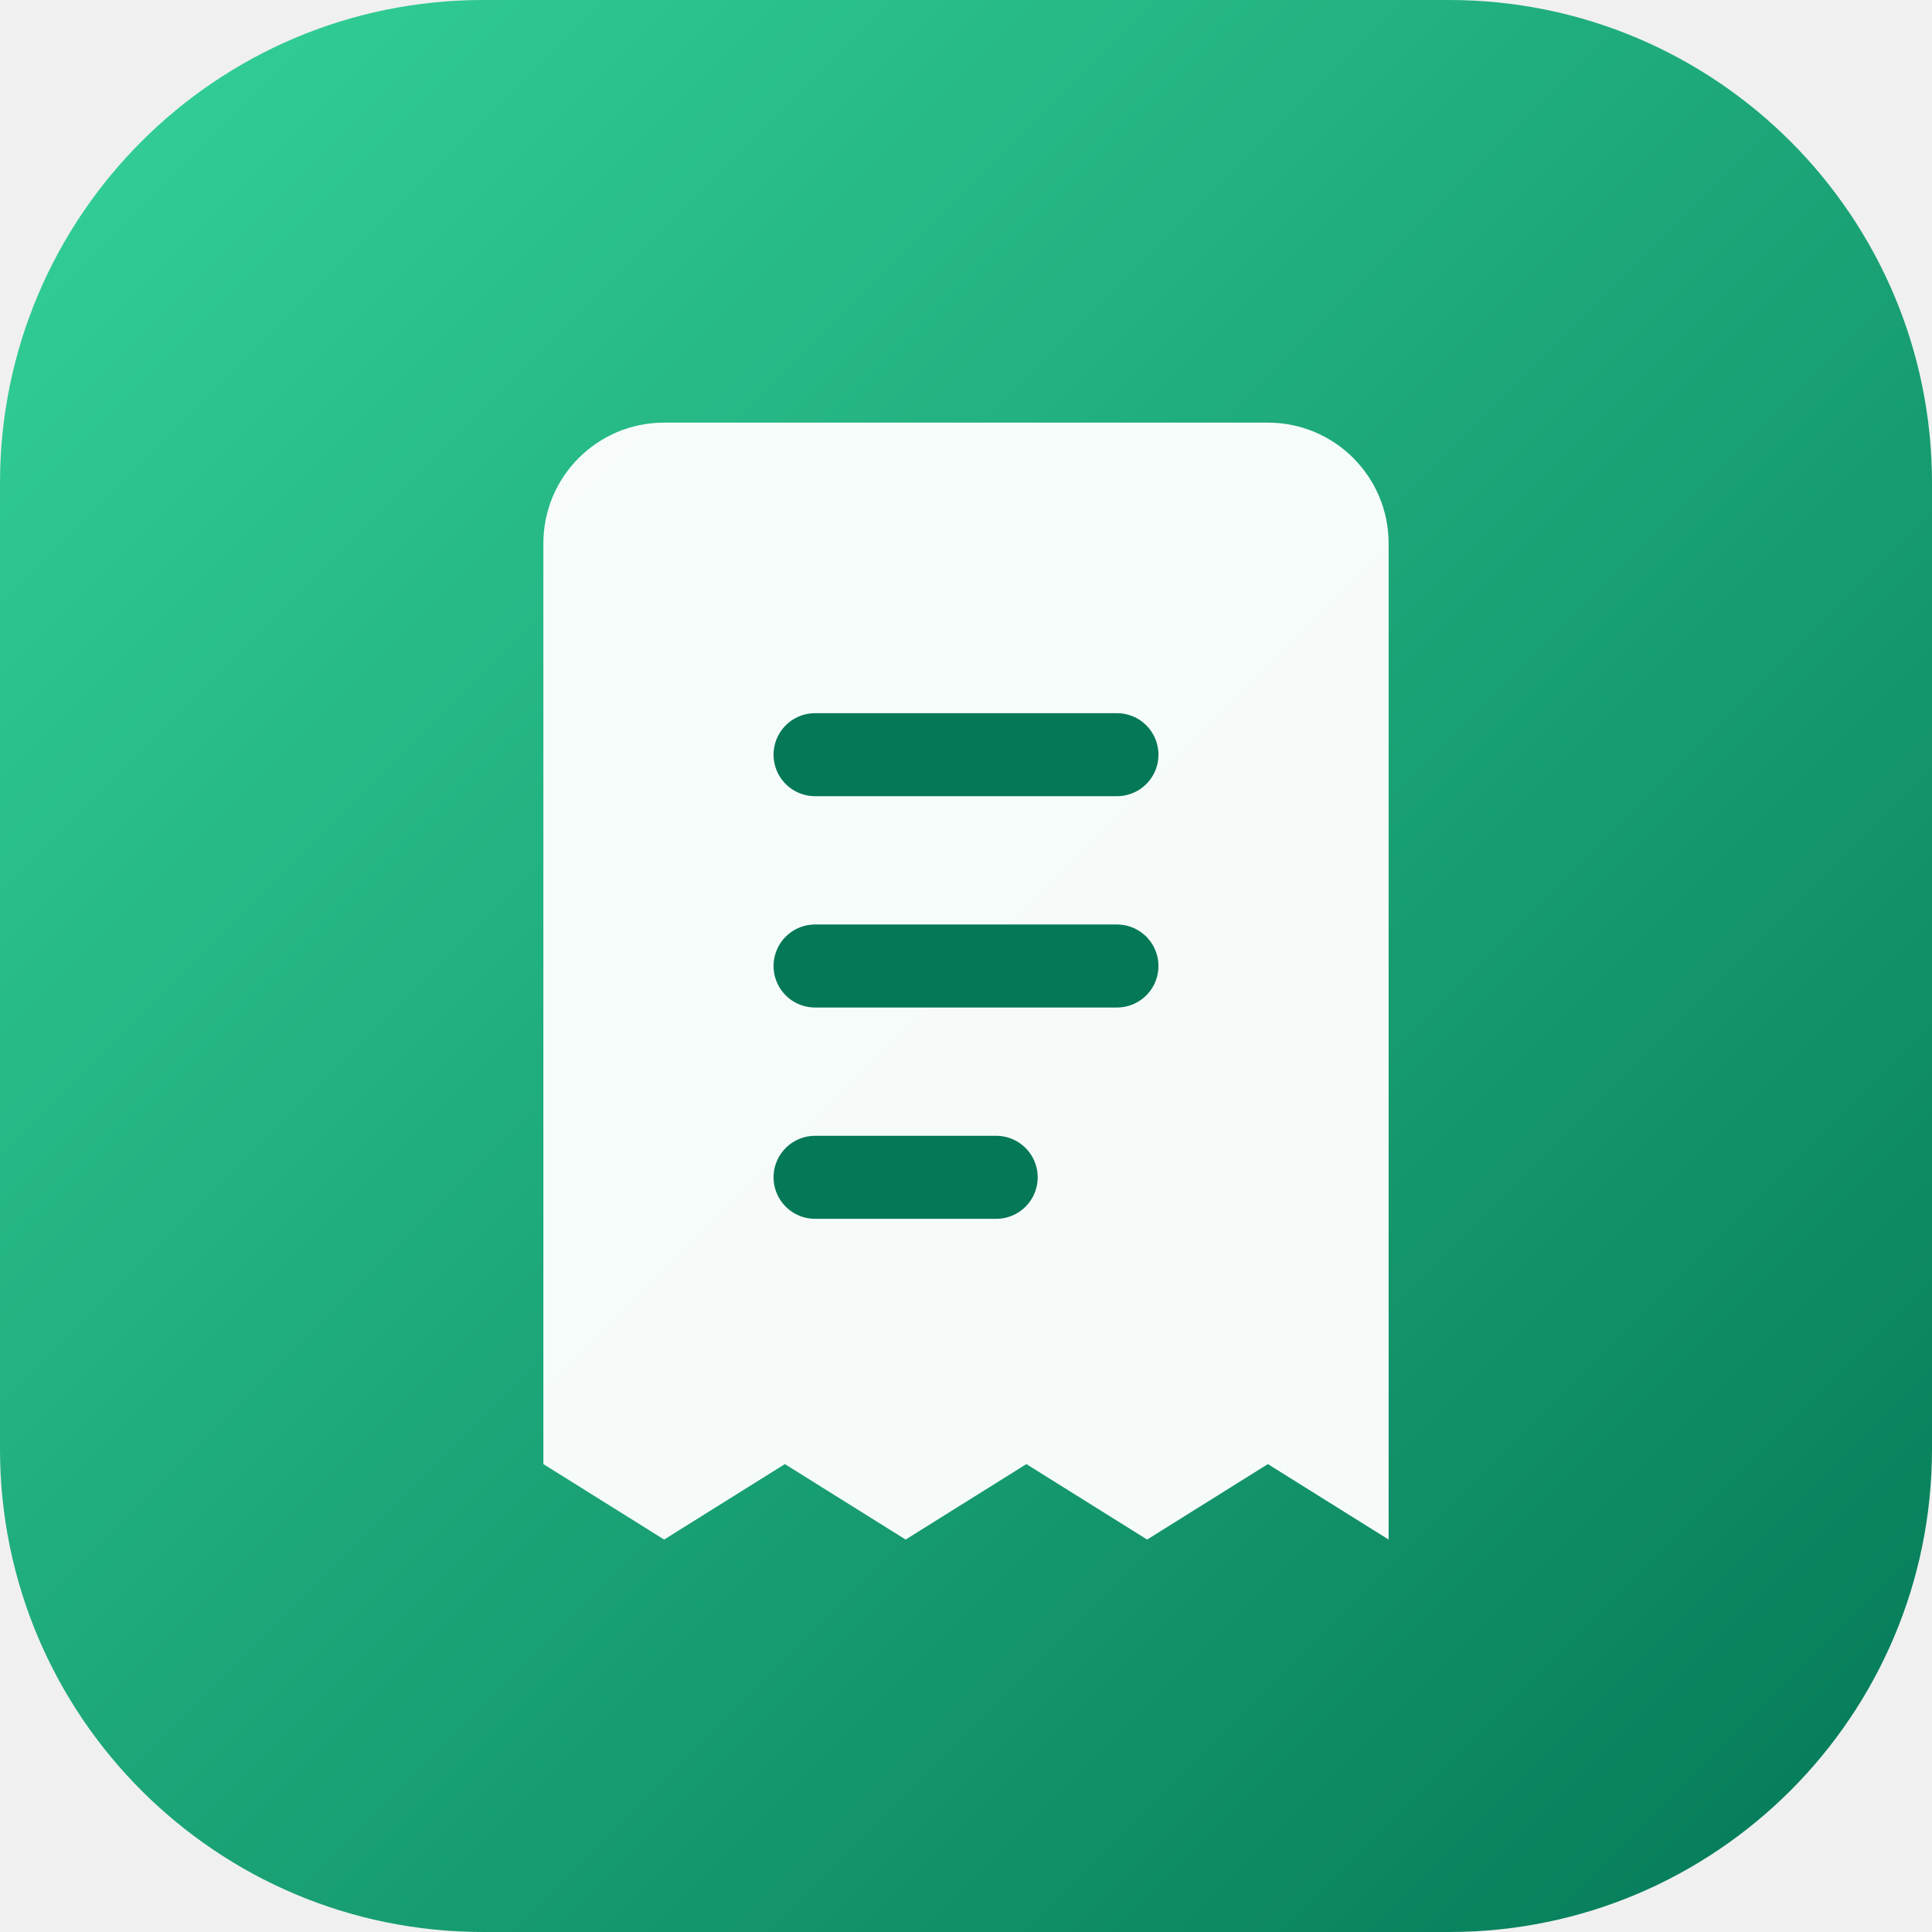
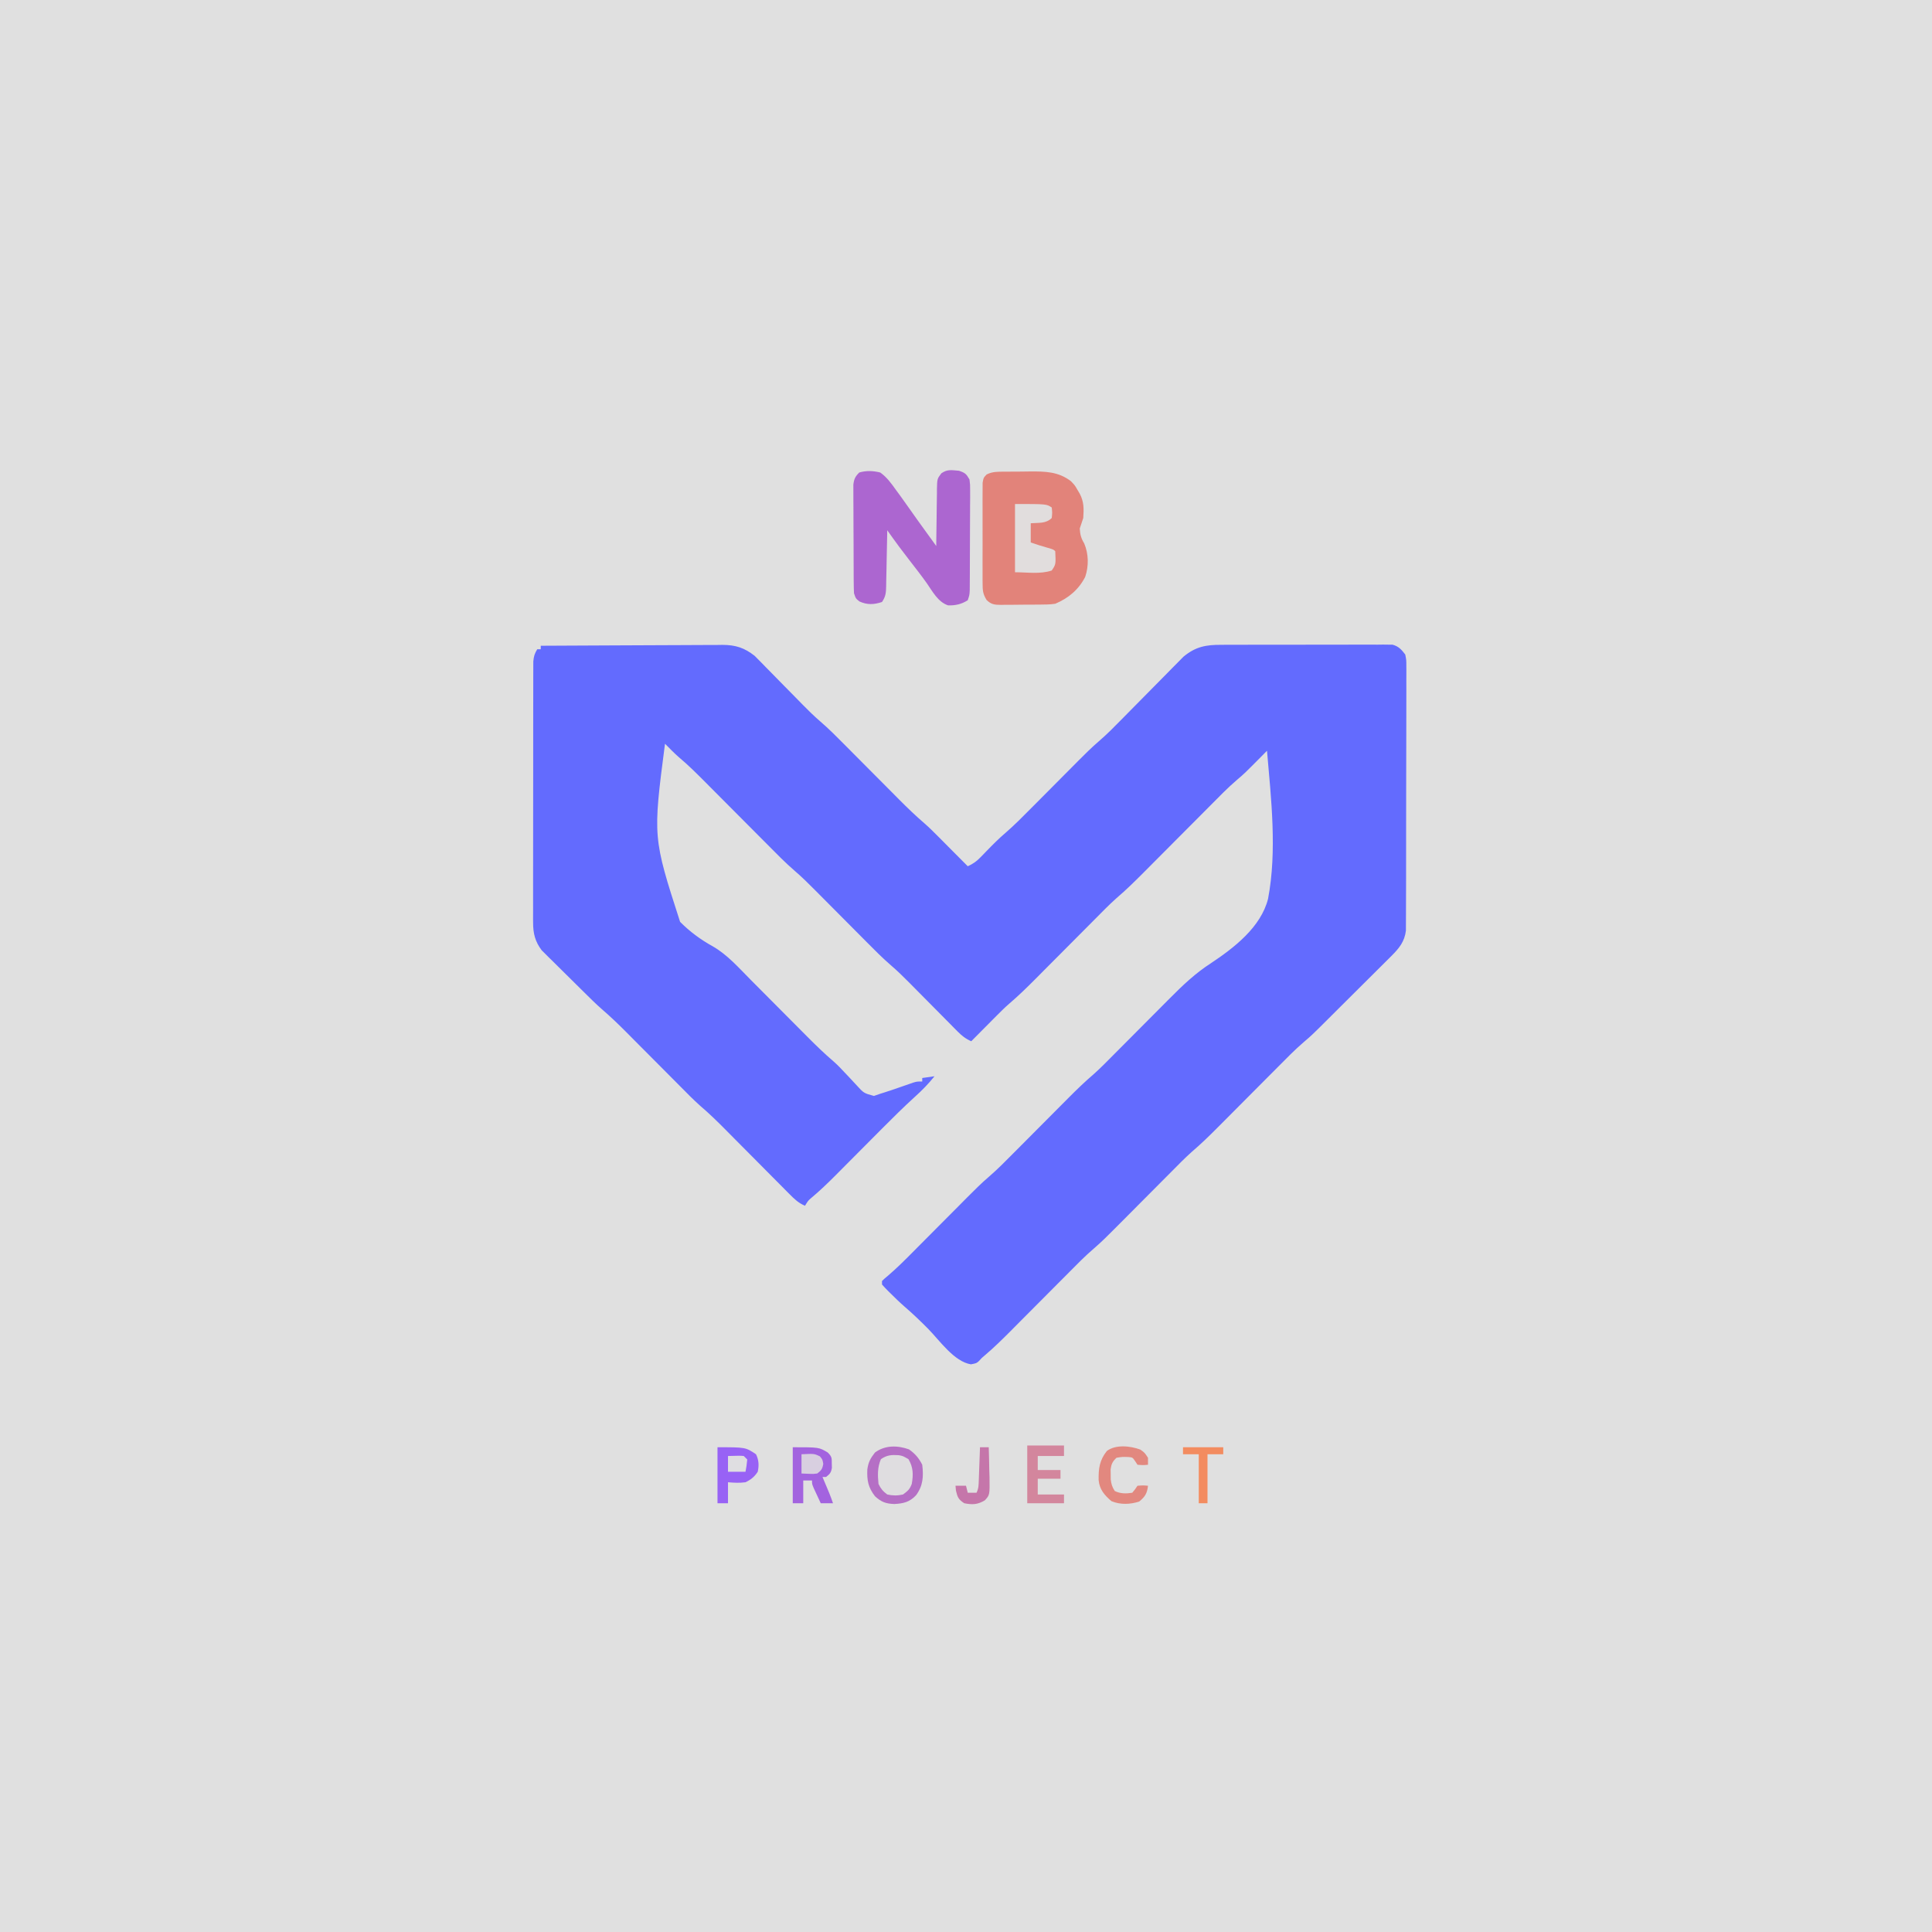
- <svg xmlns="http://www.w3.org/2000/svg" viewBox="0 0 64 64" role="img" aria-label="Logo KasUMKM">
-   <defs>
-     <linearGradient id="mark" x1="0" y1="0" x2="1" y2="1">
-       <stop offset="0" stop-color="#34d399" />
-       <stop offset="1" stop-color="#047857" />
-     </linearGradient>
-   </defs>
-   <rect width="64" height="64" rx="16" fill="url(#mark)" />
-   <path d="M22 14h20a4 4 0 0 1 4 4v33l-4-2.5-4 2.5-4-2.5-4 2.5-4-2.5-4 2.5-4-2.5V18a4 4 0 0 1 4-4Z" fill="#ffffff" opacity="0.96" />
-   <path d="M27 25h10M27 32h10M27 39h6" stroke="#047857" stroke-width="2.75" stroke-linecap="round" />
+ <svg xmlns="http://www.w3.org/2000/svg" version="1.1" width="1104" height="1104">
+   <path d="M0 0 C364.32 0 728.64 0 1104 0 C1104 364.32 1104 728.64 1104 1104 C739.68 1104 375.36 1104 0 1104 C0 739.68 0 375.36 0 0 Z " fill="#E0E0E0" transform="translate(0,0)" />
+   <path d="M0 0 C14.46 -0.09 28.93 -0.16 43.39 -0.21 C50.11 -0.23 56.83 -0.26 63.54 -0.3 C70.03 -0.35 76.51 -0.37 83 -0.38 C85.47 -0.39 87.94 -0.4 90.41 -0.42 C93.88 -0.45 97.34 -0.46 100.81 -0.45 C102.34 -0.48 102.34 -0.48 103.9 -0.5 C111.37 -0.45 116.41 1.16 122.27 5.8 C122.87 6.41 123.47 7.02 124.09 7.65 C124.78 8.35 125.47 9.04 126.19 9.76 C126.91 10.51 127.63 11.25 128.38 12.02 C129.53 13.18 129.53 13.18 130.7 14.37 C133.15 16.84 135.57 19.33 138 21.81 C140.43 24.28 142.86 26.75 145.3 29.22 C146.8 30.75 148.31 32.28 149.81 33.82 C153.05 37.12 156.31 40.32 159.82 43.33 C164.68 47.51 169.17 52.05 173.68 56.6 C175.26 58.19 176.84 59.78 178.42 61.37 C182.35 65.32 186.28 69.26 190.2 73.21 C193.53 76.56 196.86 79.91 200.2 83.25 C201.74 84.8 203.28 86.36 204.83 87.92 C209.5 92.61 214.22 97.17 219.25 101.48 C221.89 103.78 224.34 106.23 226.81 108.71 C227.31 109.22 227.81 109.72 228.33 110.23 C229.89 111.8 231.44 113.37 233 114.94 C234.07 116.01 235.14 117.09 236.21 118.17 C238.81 120.77 241.41 123.39 244 126 C246.92 124.69 248.95 123.28 251.17 120.99 C252.05 120.1 252.05 120.1 252.94 119.19 C253.54 118.57 254.13 117.95 254.75 117.31 C258.25 113.7 261.75 110.17 265.58 106.91 C270.75 102.42 275.53 97.58 280.34 92.72 C281.32 91.74 282.3 90.75 283.28 89.77 C286.36 86.68 289.43 83.59 292.5 80.5 C296.07 76.91 299.63 73.32 303.2 69.74 C304.62 68.32 306.03 66.9 307.44 65.47 C311.19 61.71 314.93 57.99 318.97 54.53 C323.67 50.5 327.97 46.09 332.31 41.68 C333.82 40.14 335.33 38.61 336.85 37.07 C341.16 32.72 345.47 28.37 349.76 24 C352.39 21.31 355.04 18.63 357.7 15.96 C358.7 14.95 359.7 13.93 360.69 12.91 C362.09 11.49 363.5 10.07 364.9 8.66 C366.09 7.45 366.09 7.45 367.31 6.22 C374.25 0.5 380.15 -0.59 389.02 -0.53 C390.63 -0.55 390.63 -0.55 392.28 -0.56 C395.81 -0.58 399.35 -0.58 402.89 -0.57 C405.35 -0.57 407.82 -0.58 410.28 -0.59 C415.44 -0.6 420.6 -0.59 425.75 -0.58 C432.36 -0.56 438.97 -0.58 445.59 -0.62 C450.67 -0.64 455.76 -0.64 460.84 -0.63 C463.28 -0.63 465.72 -0.64 468.16 -0.65 C471.56 -0.67 474.97 -0.65 478.37 -0.63 C479.38 -0.64 480.38 -0.65 481.42 -0.67 C482.82 -0.65 482.82 -0.65 484.24 -0.63 C485.44 -0.63 485.44 -0.63 486.67 -0.63 C490.25 0.34 491.75 2.12 494 5 C494.62 8.11 494.62 8.11 494.62 11.67 C494.63 12.33 494.63 12.99 494.64 13.67 C494.66 15.86 494.64 18.06 494.62 20.25 C494.62 21.83 494.62 23.41 494.63 24.98 C494.65 29.26 494.63 33.54 494.61 37.82 C494.59 42.3 494.59 46.78 494.59 51.26 C494.59 58.79 494.57 66.31 494.54 73.83 C494.51 82.53 494.5 91.22 494.5 99.92 C494.51 108.29 494.5 116.66 494.48 125.02 C494.47 128.58 494.47 132.14 494.47 135.7 C494.47 139.9 494.46 144.09 494.43 148.28 C494.42 149.82 494.42 151.36 494.42 152.89 C494.43 155 494.41 157.1 494.39 159.2 C494.39 160.38 494.39 161.55 494.38 162.76 C493.64 169.05 490.48 172.9 486.1 177.25 C485.62 177.74 485.13 178.23 484.63 178.73 C483.04 180.32 481.44 181.91 479.83 183.5 C478.71 184.61 477.59 185.73 476.47 186.85 C474.13 189.19 471.78 191.53 469.42 193.86 C466.43 196.83 463.44 199.81 460.45 202.79 C457.58 205.65 454.71 208.51 451.83 211.37 C451.29 211.91 450.75 212.45 450.2 213 C440.59 222.57 440.59 222.57 436.03 226.46 C430.89 230.87 426.17 235.72 421.4 240.53 C419.65 242.29 417.9 244.05 416.15 245.8 C412.43 249.53 408.71 253.27 405 257 C400.69 261.33 396.38 265.66 392.07 269.99 C390.35 271.71 388.64 273.43 386.93 275.15 C382.11 280 377.26 284.73 372.05 289.17 C367.91 292.86 364.05 296.85 360.14 300.79 C358.53 302.41 356.91 304.04 355.29 305.66 C351.86 309.1 348.43 312.55 345 316 C341.02 320 337.04 324 333.06 328 C331.48 329.59 329.9 331.17 328.32 332.76 C324.32 336.78 320.34 340.78 316.03 344.47 C311.01 348.77 306.41 353.47 301.77 358.16 C300.09 359.85 298.4 361.54 296.72 363.23 C293.14 366.82 289.57 370.41 286 374 C281.86 378.17 277.71 382.33 273.56 386.49 C271.92 388.15 270.27 389.8 268.63 391.46 C263.77 396.34 258.89 401.14 253.63 405.59 C251.96 406.98 251.96 406.98 250.48 408.65 C249 410 249 410 245.81 410.62 C236.19 409.05 228 397.07 221.42 390.38 C217.02 385.94 212.56 381.65 207.81 377.57 C205.1 375.21 202.55 372.72 200 370.19 C199.51 369.71 199.02 369.23 198.52 368.74 C197.31 367.54 196.15 366.27 195 365 C195 364.34 195 363.68 195 363 C196.36 361.67 196.36 361.67 198.3 360.07 C203.35 355.77 208.01 351.11 212.68 346.4 C214.26 344.81 215.84 343.22 217.42 341.63 C220.78 338.26 224.14 334.88 227.5 331.5 C231.4 327.58 235.29 323.66 239.2 319.75 C240.74 318.2 242.28 316.64 243.83 315.08 C247.78 311.11 251.73 307.16 255.99 303.51 C260.86 299.34 265.34 294.77 269.86 290.21 C271.47 288.59 273.09 286.96 274.71 285.34 C278.14 281.9 281.57 278.45 285 275 C288.98 271 292.96 267 296.94 263 C298.52 261.41 300.1 259.83 301.68 258.24 C306.29 253.6 310.95 249.11 315.91 244.86 C320.07 241.16 323.94 237.16 327.86 233.21 C329.47 231.59 331.09 229.96 332.71 228.34 C336.14 224.9 339.57 221.45 343 218 C346.98 214 350.96 210 354.94 206 C356.52 204.41 358.1 202.83 359.68 201.24 C366.99 193.88 374.12 187.11 382.85 181.48 C396.15 172.63 411.5 160.86 415.6 144.61 C420.81 117.31 417.37 87.48 415 60 C414.15 60.86 413.31 61.71 412.44 62.6 C402.13 73 402.13 73 398.03 76.48 C392.54 81.15 387.55 86.34 382.47 91.45 C380.56 93.38 378.64 95.31 376.72 97.23 C372.64 101.32 368.57 105.41 364.5 109.5 C359.78 114.25 355.05 118.99 350.33 123.73 C348.45 125.61 346.57 127.5 344.7 129.39 C339.62 134.49 334.54 139.5 329.06 144.17 C324.72 148.03 320.67 152.22 316.58 156.34 C314.87 158.07 313.15 159.79 311.43 161.52 C307.79 165.17 304.14 168.84 300.5 172.5 C296.27 176.75 292.05 181 287.81 185.24 C286.13 186.93 284.46 188.62 282.78 190.31 C277.89 195.22 272.96 200.04 267.68 204.55 C265.29 206.61 263.07 208.82 260.84 211.06 C259.97 211.94 259.09 212.82 258.19 213.72 C257.3 214.62 256.41 215.52 255.5 216.44 C254.58 217.36 253.66 218.28 252.72 219.23 C250.48 221.49 248.24 223.74 246 226 C242.78 224.58 240.65 222.89 238.18 220.4 C237.45 219.66 236.72 218.92 235.96 218.16 C235.17 217.36 234.39 216.56 233.58 215.74 C232.76 214.91 231.94 214.09 231.1 213.24 C228.48 210.6 225.86 207.96 223.25 205.31 C220.65 202.69 218.05 200.06 215.45 197.44 C213.83 195.81 212.21 194.17 210.6 192.54 C207.2 189.1 203.78 185.76 200.11 182.61 C195.41 178.56 191.06 174.18 186.69 169.77 C185.18 168.24 183.67 166.72 182.15 165.2 C178.39 161.42 174.63 157.64 170.87 153.86 C167.68 150.65 164.49 147.45 161.3 144.24 C159.82 142.76 158.34 141.27 156.87 139.78 C153.04 135.94 149.24 132.14 145.12 128.62 C139.82 124.07 134.95 119.06 130.03 114.1 C128.21 112.27 126.39 110.45 124.58 108.63 C120.06 104.1 115.55 99.57 111.04 95.03 C107.22 91.19 103.4 87.35 99.57 83.51 C97.79 81.73 96.01 79.94 94.24 78.15 C89.27 73.16 84.31 68.19 78.89 63.67 C76.13 61.23 73.59 58.61 71 56 C64.04 109.52 64.04 109.52 79.62 157.76 C85.1 163.32 91.42 167.97 98.25 171.74 C106.67 176.55 113.26 184.14 120.05 190.97 C121.69 192.63 123.34 194.29 124.99 195.94 C129.09 200.05 133.18 204.17 137.28 208.29 C140.74 211.78 144.22 215.26 147.69 218.75 C149.3 220.37 150.91 221.99 152.52 223.61 C157.32 228.43 162.17 233.13 167.35 237.56 C169.53 239.47 171.51 241.53 173.47 243.66 C174.23 244.45 174.98 245.24 175.76 246.06 C177.31 247.71 178.85 249.36 180.38 251.03 C184.6 255.67 184.6 255.67 190.39 257.25 C191.58 256.84 192.77 256.43 194 256 C194.81 255.75 195.63 255.49 196.46 255.23 C199.24 254.35 202 253.4 204.75 252.44 C206.62 251.79 208.49 251.14 210.36 250.5 C211.18 250.21 212 249.92 212.84 249.63 C215 249 215 249 218 249 C218 248.34 218 247.68 218 247 C220.31 246.67 222.62 246.34 225 246 C221.53 250.36 217.83 254.12 213.69 257.84 C207.33 263.63 201.24 269.68 195.17 275.77 C194.69 276.25 194.2 276.74 193.71 277.24 C190.2 280.76 186.69 284.28 183.19 287.81 C179.66 291.36 176.13 294.91 172.6 298.45 C171.21 299.85 169.82 301.25 168.43 302.65 C163.96 307.14 159.45 311.47 154.59 315.53 C152.76 317.11 152.76 317.11 151 320 C147.27 318.44 144.91 316.15 142.08 313.29 C141.61 312.82 141.13 312.34 140.64 311.85 C139.07 310.28 137.51 308.69 135.95 307.11 C134.86 306.01 133.76 304.91 132.66 303.81 C129.78 300.91 126.89 298 124.01 295.09 C119.42 290.45 114.82 285.82 110.21 281.2 C108.61 279.59 107.02 277.98 105.43 276.37 C100.78 271.68 96.08 267.12 91.05 262.83 C87.04 259.25 83.29 255.4 79.51 251.58 C77.96 250.03 76.41 248.47 74.86 246.91 C71.02 243.05 67.18 239.19 63.33 235.32 C60.08 232.05 56.82 228.77 53.55 225.5 C52.04 223.98 50.53 222.45 49.02 220.93 C44.45 216.34 39.82 211.88 34.9 207.66 C31.43 204.62 28.17 201.37 24.89 198.12 C24.15 197.4 23.41 196.67 22.66 195.92 C21.11 194.39 19.57 192.86 18.03 191.33 C16.47 189.77 14.89 188.22 13.31 186.67 C11.02 184.41 8.73 182.15 6.45 179.88 C5.75 179.19 5.04 178.5 4.32 177.8 C3.66 177.14 3.01 176.48 2.33 175.8 C1.76 175.24 1.19 174.67 0.6 174.09 C-3.23 169.09 -4.38 164.35 -4.37 158.15 C-4.38 157.5 -4.38 156.84 -4.39 156.17 C-4.4 154.01 -4.38 151.84 -4.37 149.67 C-4.37 148.11 -4.38 146.55 -4.38 144.99 C-4.39 140.77 -4.38 136.54 -4.37 132.32 C-4.36 127.89 -4.36 123.47 -4.36 119.04 C-4.37 111.61 -4.35 104.19 -4.34 96.76 C-4.31 88.17 -4.31 79.59 -4.32 71 C-4.32 62.73 -4.32 54.47 -4.31 46.2 C-4.3 42.69 -4.3 39.17 -4.3 35.66 C-4.31 31.52 -4.3 27.38 -4.28 23.24 C-4.28 21.72 -4.28 20.2 -4.28 18.69 C-4.28 16.61 -4.27 14.54 -4.26 12.47 C-4.26 11.31 -4.26 10.15 -4.25 8.96 C-4.01 6.09 -3.5 4.43 -2 2 C-1.34 2 -0.68 2 0 2 C0 1.34 0 0.68 0 0 Z " fill="#636BFE" transform="translate(309,369)" />
+   <path d="M0 0 C0.77 -0.01 1.54 -0.02 2.33 -0.02 C3.96 -0.03 5.59 -0.04 7.22 -0.03 C9.68 -0.03 12.14 -0.07 14.61 -0.12 C23.31 -0.18 30.87 -0.08 38.09 5.47 C40.34 7.86 40.34 7.86 41.65 10.16 C42.33 11.31 42.33 11.31 43.03 12.48 C45.53 17.19 45.45 21.16 45.09 26.47 C44.43 28.47 43.77 30.47 43.09 32.47 C43.3 35.94 43.83 38.05 45.65 41.03 C48.18 47.08 48.29 53.86 46.21 60.1 C42.42 67.47 36.65 72.26 29.09 75.47 C26.24 75.91 23.43 75.94 20.55 75.94 C19.34 75.95 19.34 75.95 18.11 75.96 C16.42 75.97 14.73 75.97 13.04 75.97 C10.46 75.97 7.88 76.01 5.3 76.05 C3.65 76.06 2.01 76.06 0.36 76.06 C-0.41 76.08 -1.18 76.1 -1.97 76.11 C-5.6 76.07 -7.46 75.91 -10.12 73.35 C-12.28 69.88 -12.42 67.87 -12.43 63.8 C-12.44 63.15 -12.45 62.5 -12.45 61.83 C-12.47 59.7 -12.46 57.56 -12.45 55.43 C-12.45 53.94 -12.45 52.45 -12.46 50.97 C-12.46 47.85 -12.45 44.74 -12.44 41.63 C-12.41 37.64 -12.43 33.65 -12.45 29.66 C-12.46 26.59 -12.46 23.52 -12.45 20.45 C-12.45 18.98 -12.45 17.51 -12.46 16.04 C-12.47 13.99 -12.45 11.93 -12.43 9.88 C-12.43 8.13 -12.43 8.13 -12.42 6.34 C-11.91 3.47 -11.91 3.47 -10.11 1.59 C-6.83 -0.09 -3.6 0 0 0 Z " fill="#E2837A" transform="translate(573.9141,269.5312)" />
+   <path d="M0 0 C3.49 1.16 4.21 1.85 6 5 C6.37 7.97 6.37 7.97 6.36 11.47 C6.36 12.78 6.36 14.09 6.37 15.44 C6.35 16.87 6.34 18.29 6.33 19.72 C6.33 21.19 6.32 22.66 6.32 24.12 C6.32 27.19 6.3 30.26 6.28 33.34 C6.25 37.27 6.24 41.21 6.24 45.14 C6.23 48.17 6.22 51.2 6.21 54.23 C6.21 55.68 6.2 57.13 6.2 58.58 C6.19 60.61 6.18 62.64 6.16 64.66 C6.15 65.82 6.15 66.97 6.14 68.16 C6 71 6 71 5 74 C1.41 76.27 -2.03 77.05 -6.25 76.92 C-11.97 75.01 -15.04 69.11 -18.35 64.34 C-21.55 59.81 -24.99 55.46 -28.38 51.06 C-29.72 49.31 -31.06 47.55 -32.4 45.79 C-32.97 45.03 -33.55 44.28 -34.14 43.5 C-36.47 40.37 -38.74 37.19 -41 34 C-41.02 35.14 -41.04 36.27 -41.06 37.44 C-41.14 41.65 -41.22 45.86 -41.32 50.07 C-41.36 51.89 -41.39 53.72 -41.42 55.54 C-41.47 58.16 -41.53 60.78 -41.59 63.39 C-41.6 64.62 -41.6 64.62 -41.62 65.87 C-41.72 69.73 -41.81 71.71 -44 75 C-48.6 76.53 -52.42 76.72 -56.88 74.69 C-59 73 -59 73 -60 70 C-60.1 67.92 -60.15 65.84 -60.16 63.76 C-60.17 62.47 -60.18 61.18 -60.19 59.85 C-60.2 58.44 -60.2 57.04 -60.2 55.63 C-60.21 54.19 -60.21 52.74 -60.22 51.3 C-60.23 48.27 -60.24 45.25 -60.24 42.22 C-60.25 38.35 -60.27 34.47 -60.3 30.6 C-60.32 27.62 -60.32 24.64 -60.32 21.65 C-60.33 20.23 -60.33 18.8 -60.35 17.37 C-60.36 15.37 -60.36 13.37 -60.36 11.37 C-60.36 10.24 -60.36 9.1 -60.37 7.93 C-59.96 4.67 -59.3 3.31 -57 1 C-52.86 -0.18 -49.17 -0 -45 1 C-41.19 3.74 -38.7 7.2 -36 11 C-35.23 12.04 -34.47 13.08 -33.68 14.15 C-32.02 16.43 -30.39 18.72 -28.77 21.04 C-25.53 25.69 -22.2 30.28 -18.88 34.88 C-17.75 36.43 -16.62 37.99 -15.49 39.55 C-14.66 40.7 -13.83 41.85 -13 43 C-12.99 41.84 -12.98 40.68 -12.97 39.48 C-12.93 35.17 -12.87 30.87 -12.79 26.56 C-12.76 24.69 -12.74 22.83 -12.73 20.96 C-12.71 18.28 -12.66 15.6 -12.61 12.92 C-12.61 12.09 -12.61 11.26 -12.61 10.4 C-12.46 4.61 -12.46 4.61 -10.09 1.47 C-6.61 -0.98 -4.18 -0.33 0 0 Z " fill="#AC66D0" transform="translate(548,269)" />
+   <path d="M0 0 C3.46 2.39 5.75 5.05 7.62 8.81 C8.41 15.45 8.13 20.74 4.1 26.22 C0.46 30.15 -3.2 30.99 -8.38 31.25 C-13.11 31.08 -15.82 30.11 -19.38 26.81 C-23.27 21.79 -24.02 17.79 -23.76 11.47 C-23.16 7.29 -22.01 5.15 -19.38 1.81 C-13.61 -2.44 -6.56 -2.31 0 0 Z " fill="#B56FC5" transform="translate(519.375,828.1875)" />
+   <path d="M0 0 C18 0 18 0 21 2 C21.31 5 21.31 5 21 8 C17.7 11.3 13.55 10.65 9 11 C9 14.63 9 18.26 9 22 C12.25 23.11 15.5 24.14 18.81 25.06 C22 26 22 26 23 27 C23.36 34.46 23.36 34.46 21 38 C14.35 40.22 7.01 39 0 39 C0 26.13 0 13.26 0 0 Z " fill="#E1DDDD" transform="translate(580,288)" />
+   <path d="M0 0 C15 0 15 0 20 3 C22.41 5.41 22.3 6.13 22.31 9.44 C22.33 10.22 22.35 11 22.36 11.81 C21.92 14.49 21.14 15.38 19 17 C18.34 17 17.68 17 17 17 C17.35 17.83 17.7 18.66 18.06 19.52 C18.51 20.61 18.97 21.69 19.44 22.81 C20.12 24.43 20.12 24.43 20.81 26.08 C21.6 28.03 22.33 30 23 32 C20.69 32 18.38 32 16 32 C15.16 30.21 14.33 28.42 13.5 26.62 C13.04 25.63 12.57 24.63 12.09 23.6 C11 21 11 21 11 19 C9.35 19 7.7 19 6 19 C6 23.29 6 27.58 6 32 C4.02 32 2.04 32 0 32 C0 21.44 0 10.88 0 0 Z " fill="#A363DF" transform="translate(453,827)" />
+   <path d="M0 0 C16 0 16 0 22 4 C23.64 7.29 23.77 10.47 23 14 C21.14 16.86 19.08 18.54 16 20 C12.5 20.48 9.56 20.29 6 20 C6 23.96 6 27.92 6 32 C4.02 32 2.04 32 0 32 C0 21.44 0 10.88 0 0 Z " fill="#9862F5" transform="translate(410,827)" />
+   <path d="M0 0 C6.93 0 13.86 0 21 0 C21 1.98 21 3.96 21 6 C16.05 6 11.1 6 6 6 C6 8.64 6 11.28 6 14 C10.29 14 14.58 14 19 14 C19 15.65 19 17.3 19 19 C14.71 19 10.42 19 6 19 C6 21.97 6 24.94 6 28 C10.95 28 15.9 28 21 28 C21 29.65 21 31.3 21 33 C14.07 33 7.14 33 0 33 C0 22.11 0 11.22 0 0 Z " fill="#D3869D" transform="translate(587,826)" />
+   <path d="M0 0 C2.44 1.69 2.44 1.69 4.44 4.69 C4.44 6.01 4.44 7.33 4.44 8.69 C1.62 8.94 1.62 8.94 -1.56 8.69 C-2 8.03 -2.43 7.37 -2.88 6.69 C-4.36 4.5 -4.36 4.5 -6.64 4.28 C-10.13 4.14 -10.13 4.14 -13.56 4.69 C-15.84 6.87 -16.5 8.22 -16.93 11.34 C-16.91 12.28 -16.89 13.22 -16.88 14.19 C-16.87 15.13 -16.87 16.06 -16.86 17.03 C-16.56 19.74 -16.03 21.4 -14.56 23.69 C-11.39 25.27 -8.01 25.24 -4.56 24.69 C-2.93 22.73 -2.93 22.73 -1.56 20.69 C1.62 20.44 1.62 20.44 4.44 20.69 C3.96 24.99 2.78 26.94 -0.56 29.69 C-5.74 31.41 -11.36 31.6 -16.44 29.5 C-20.43 26.09 -23.28 22.83 -23.77 17.45 C-23.89 10.9 -23.28 6.09 -19.06 0.81 C-13.94 -3.03 -5.63 -2.07 0 0 Z " fill="#E2887F" transform="translate(651.5625,828.3125)" />
+   <path d="M0 0 C2.42 0.46 2.42 0.46 5.54 2.28 C8.32 6.99 8.36 11.13 7.42 16.46 C6.15 19.64 5.3 20.29 2.42 22.46 C-0.73 23.18 -3.43 23.17 -6.58 22.46 C-9.08 20.59 -10.2 19.23 -11.58 16.46 C-12.08 11.44 -12.22 6.95 -10.21 2.28 C-6.73 -0.12 -4.16 -0.25 0 0 Z " fill="#DFDDE0" transform="translate(513.582,831.5352)" />
+   <path d="M0 0 C1.65 0 3.3 0 5 0 C5.15 4.4 5.23 8.79 5.31 13.19 C5.35 14.43 5.4 15.68 5.44 16.96 C5.58 27.27 5.58 27.27 2.77 30.33 C-1.32 32.8 -4.38 32.92 -9 32 C-12.3 29.85 -12.86 28.59 -13.75 24.75 C-13.83 23.84 -13.91 22.93 -14 22 C-12.02 22 -10.04 22 -8 22 C-7.67 23.32 -7.34 24.64 -7 26 C-5.35 26 -3.7 26 -2 26 C-0.71 23.43 -0.79 21.43 -0.68 18.55 C-0.64 17.48 -0.6 16.4 -0.56 15.29 C-0.52 14.17 -0.48 13.04 -0.44 11.88 C-0.39 10.74 -0.35 9.6 -0.31 8.43 C-0.2 5.62 -0.1 2.81 0 0 Z " fill="#C576AA" transform="translate(560,827)" />
+   <path d="M0 0 C7.59 0 15.18 0 23 0 C23 1.32 23 2.64 23 4 C20.03 4 17.06 4 14 4 C14 13.24 14 22.48 14 32 C12.35 32 10.7 32 9 32 C9 22.76 9 13.52 9 4 C6.03 4 3.06 4 0 4 C0 2.68 0 1.36 0 0 Z " fill="#F38C60" transform="translate(676,827)" />
+   <path d="M0 0 C7.24 -0.36 7.24 -0.36 10.5 1.19 C12 3 12 3 12.44 5.5 C11.92 8.46 11.35 9.19 9 11 C6.74 11.29 6.74 11.29 4.31 11.19 C2.89 11.13 1.47 11.06 0 11 C0 7.37 0 3.74 0 0 Z " fill="#D8CFE0" transform="translate(458,831)" />
+   <path d="M0 0 C6.84 -0.2 6.84 -0.2 9 0 C9.66 0.66 10.32 1.32 11 2 C10.62 5.62 10.62 5.62 10 9 C6.7 9 3.4 9 0 9 C0 6.03 0 3.06 0 0 Z " fill="#DFDEE1" transform="translate(416,832)" />
</svg>
